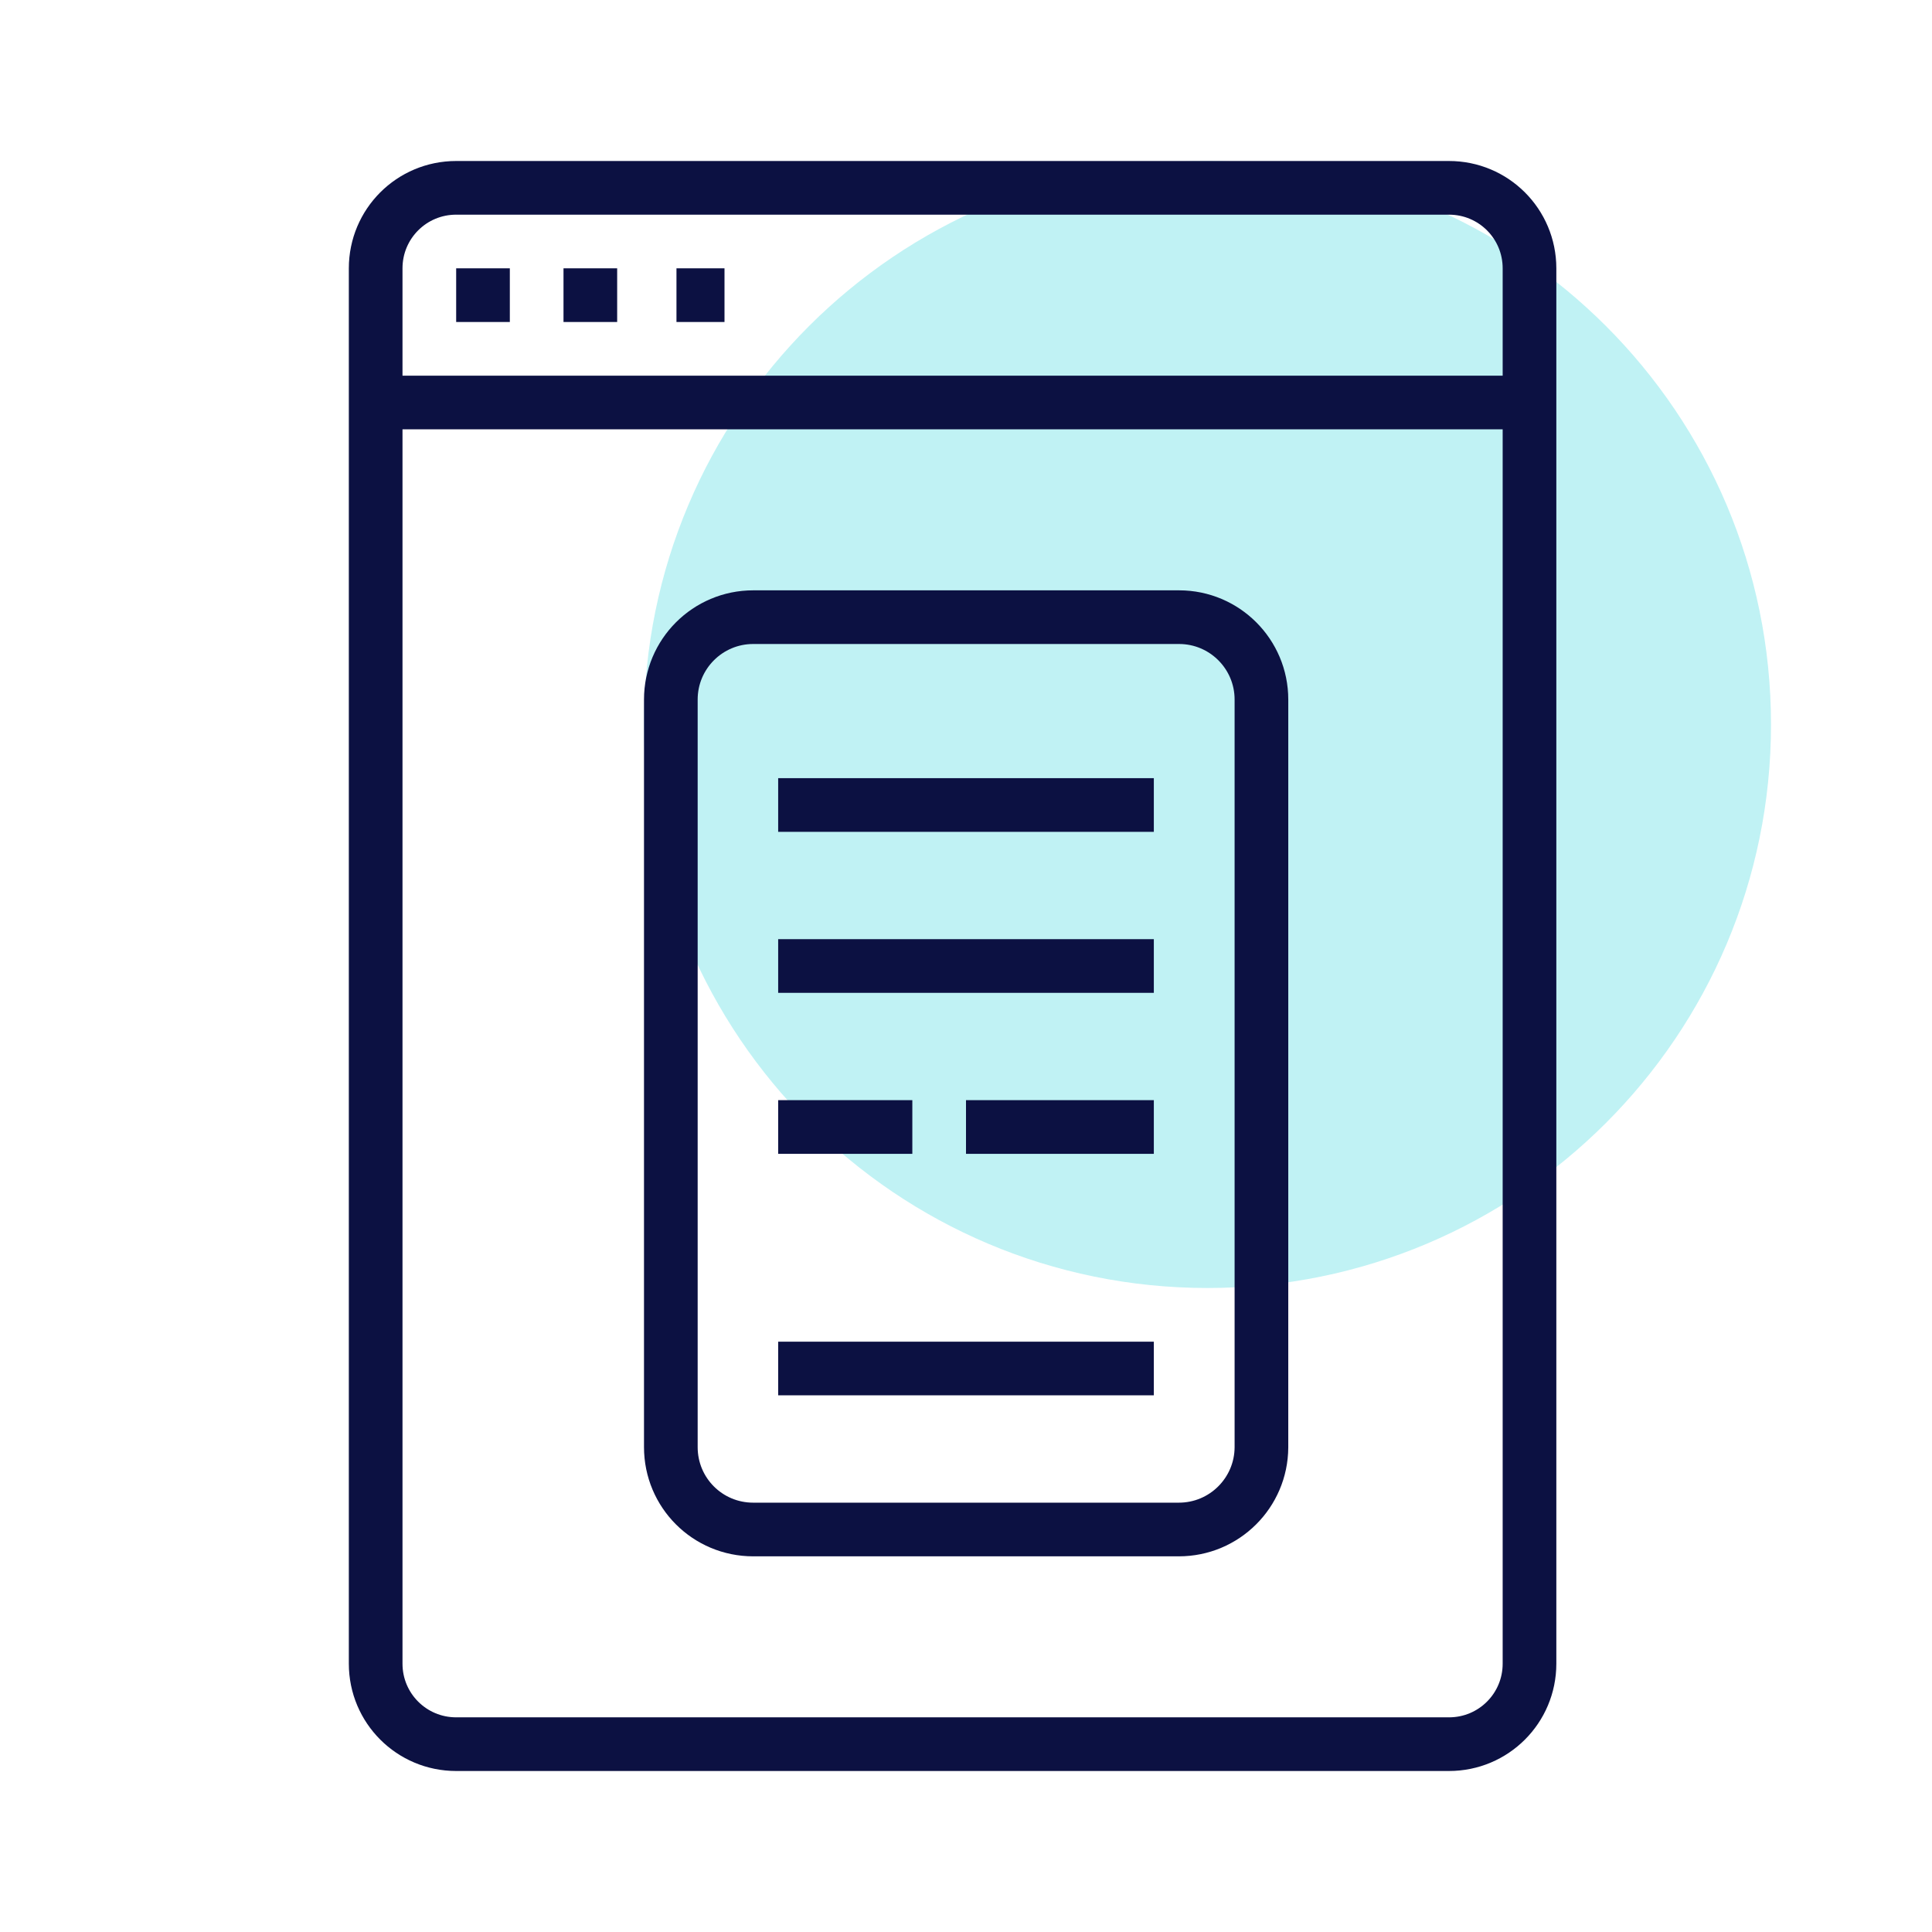
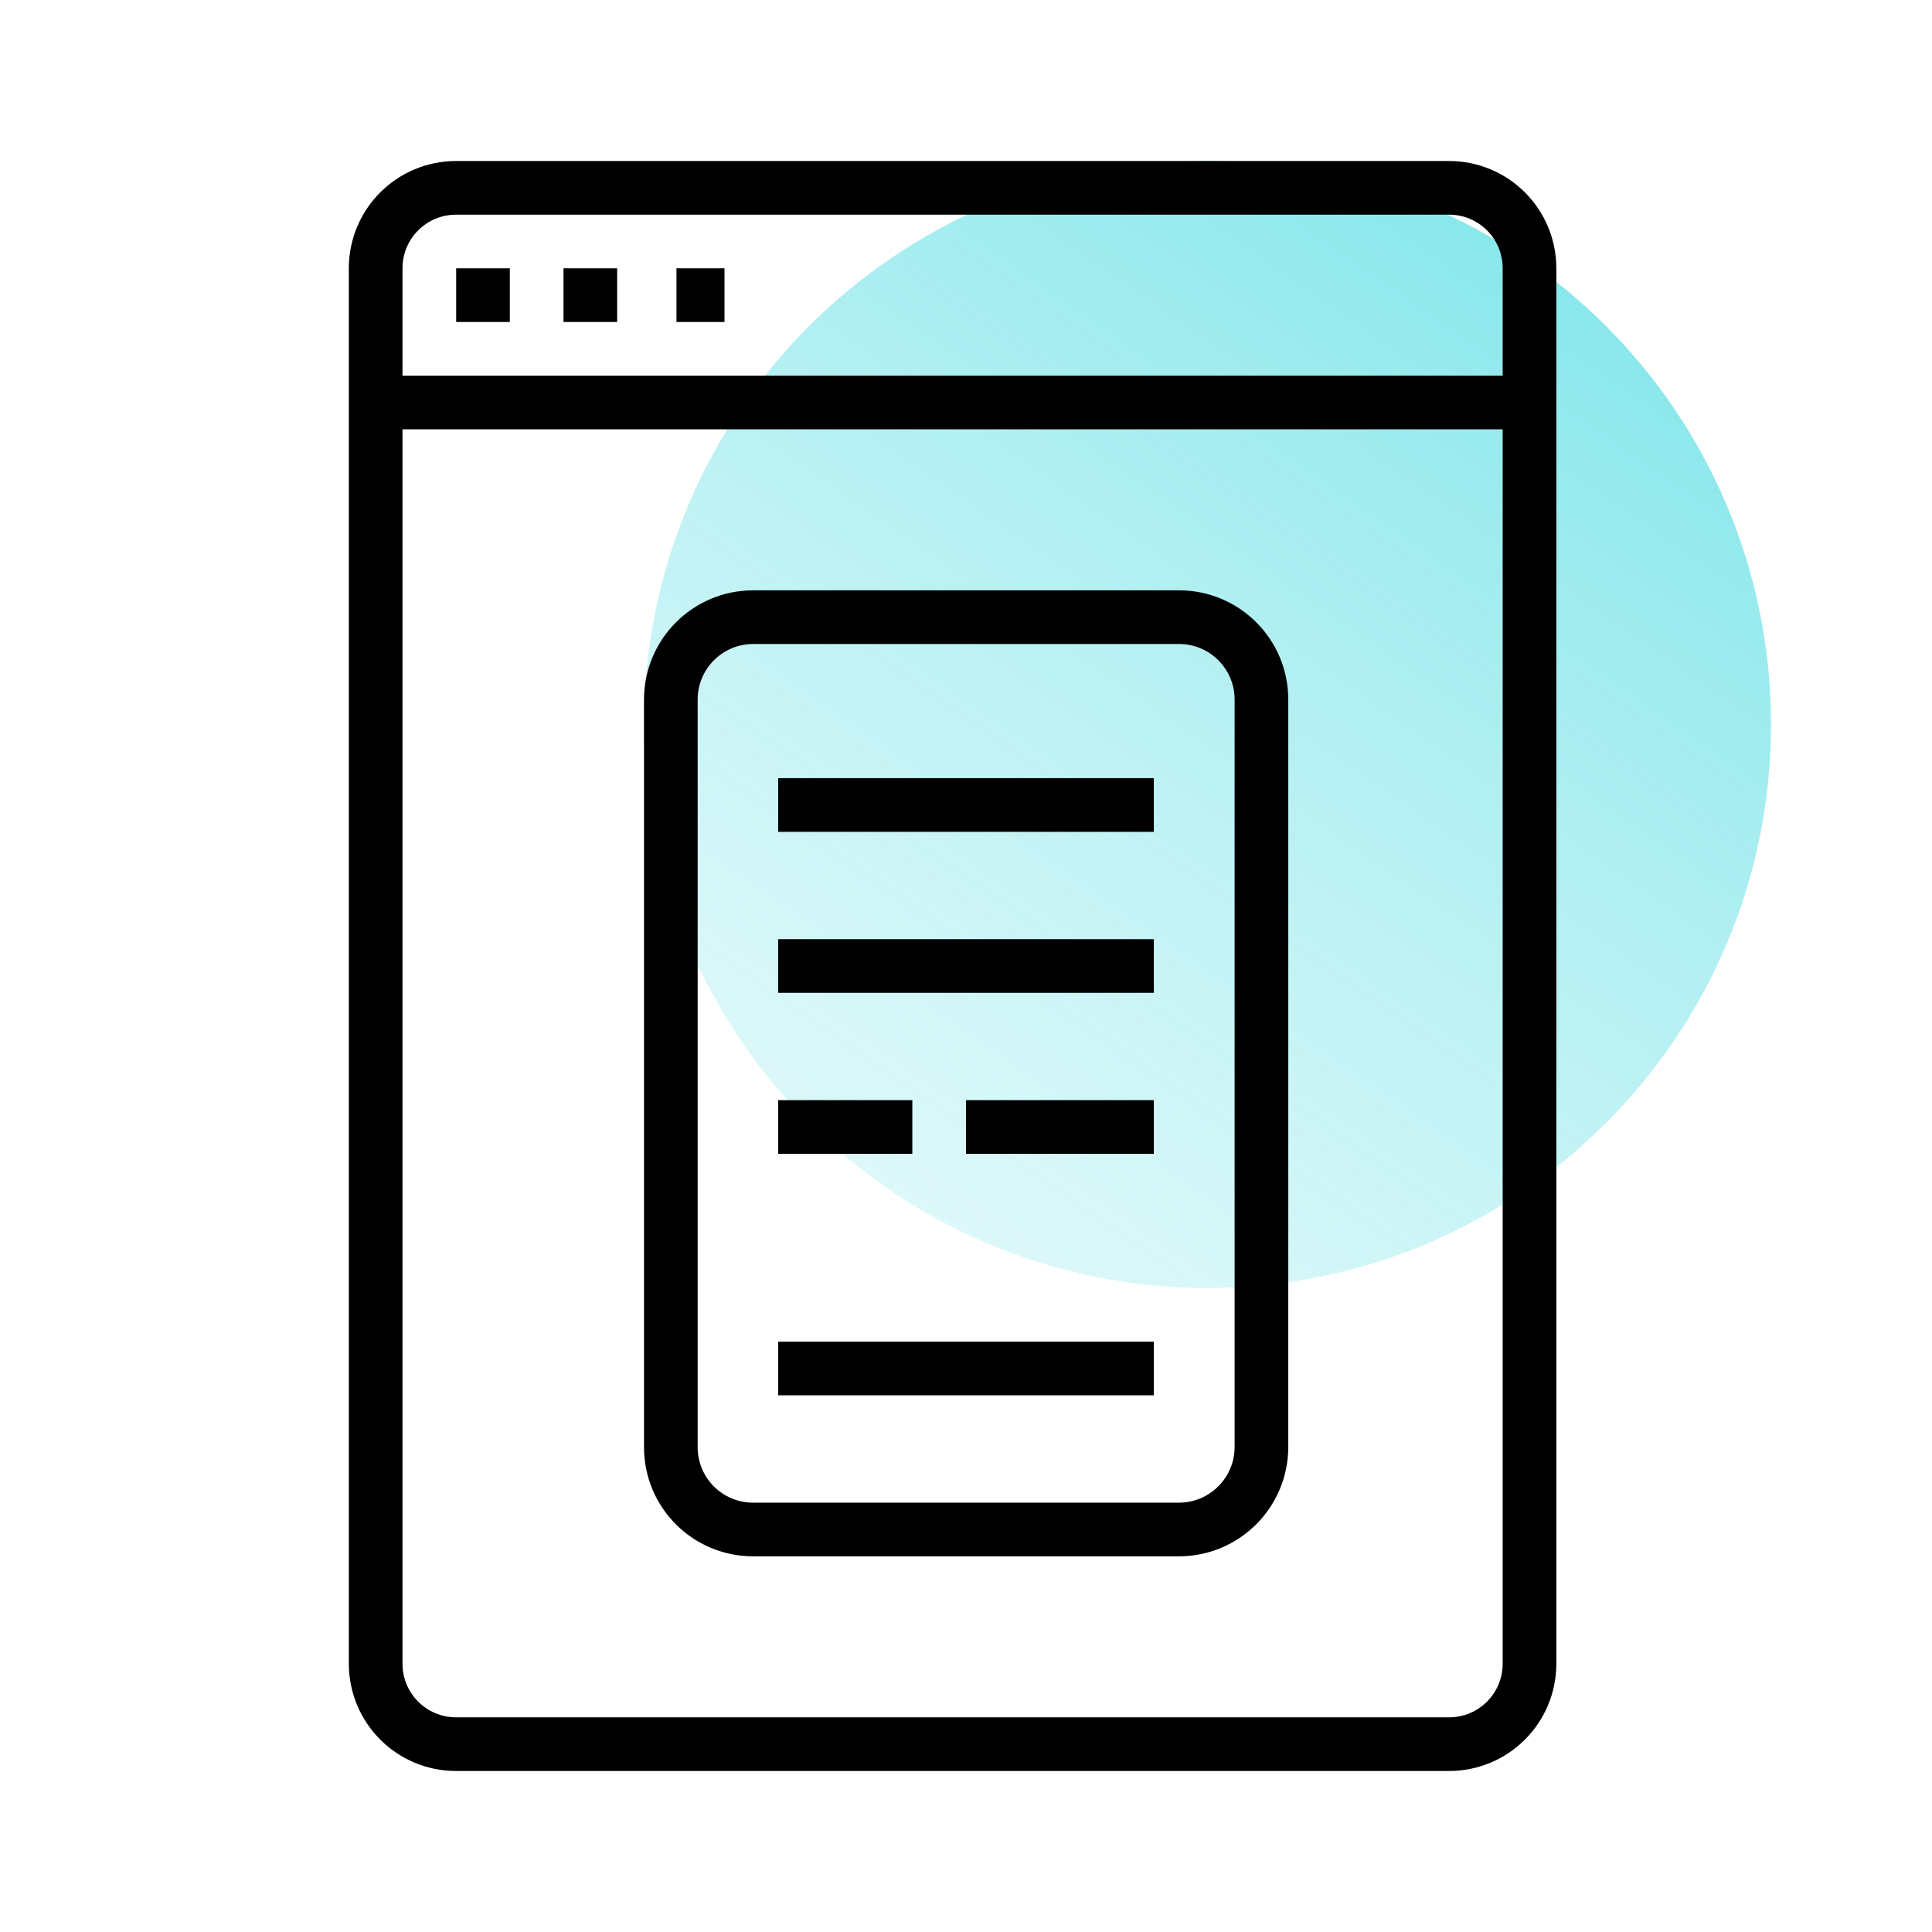
<svg xmlns="http://www.w3.org/2000/svg" width="72" height="72" fill="none">
-   <path d="M45 48c11.598 0 21-9.402 21-21S56.598 6 45 6s-21 9.402-21 21 9.402 21 21 21z" fill="#c0f2f4"> </path>
-   <path d="M54 65H17c-1.66 0-3-1.34-3-3V10c0-1.66 1.34-3 3-3h37c1.66 0 3 1.34 3 3v52c0 1.66-1.34 3-3 3zM17 11h2M21 11h2M25.21 11H27M15 15h41" stroke="#0c1142" stroke-width="2" stroke-miterlimit="10" stroke-linejoin="round"> </path>
-   <path d="M43.93 57H28.07c-1.7 0-3.07-1.37-3.07-3.07V26.07A3.07 3.07 0 0128.07 23h15.87a3.07 3.07 0 013.07 3.07v27.87A3.077 3.077 0 0143.93 57zM29 30h14M29 36h14M29 42h5M36 42h7M29 51h14" stroke="#0c1142" stroke-width="2" stroke-miterlimit="10" stroke-linejoin="round"> </path>
+   <path d="M45 48c11.598 0 21-9.402 21-21S56.598 6 45 6s-21 9.402-21 21 9.402 21 21 21z" fill="url(#paint0_linear)" />
+   <path d="M54 65H17c-1.66 0-3-1.34-3-3V10c0-1.66 1.34-3 3-3h37c1.66 0 3 1.34 3 3v52c0 1.66-1.34 3-3 3zM17 11h2M21 11h2M25.21 11H27M15 15h41" stroke="currentColor" stroke-width="2" stroke-miterlimit="10" stroke-linejoin="round" />
+   <path d="M43.93 57H28.07c-1.7 0-3.07-1.37-3.07-3.07V26.07A3.07 3.07 0 0128.07 23h15.87a3.07 3.07 0 013.07 3.07v27.87A3.077 3.077 0 0143.93 57zM29 30h14M29 36h14M29 42h5M36 42h7M29 51h14" stroke="currentColor" stroke-width="2" stroke-miterlimit="10" stroke-linejoin="round" />
  <defs>
    <linearGradient id="paint0_linear" x1="70.2" y1="-3.45" x2="25.054" y2="61.734" gradientUnits="userSpaceOnUse">
-       <stop stop-color="#2BD4DB" stop-opacity=".8"> </stop>
-       <stop offset="1" stop-color="#D5F6F8" stop-opacity=".3"> </stop>
+       <stop stop-color="#2BD4DB" stop-opacity=".8" />
+       <stop offset="1" stop-color="#D5F6F8" stop-opacity=".3" />
    </linearGradient>
  </defs>
</svg>
